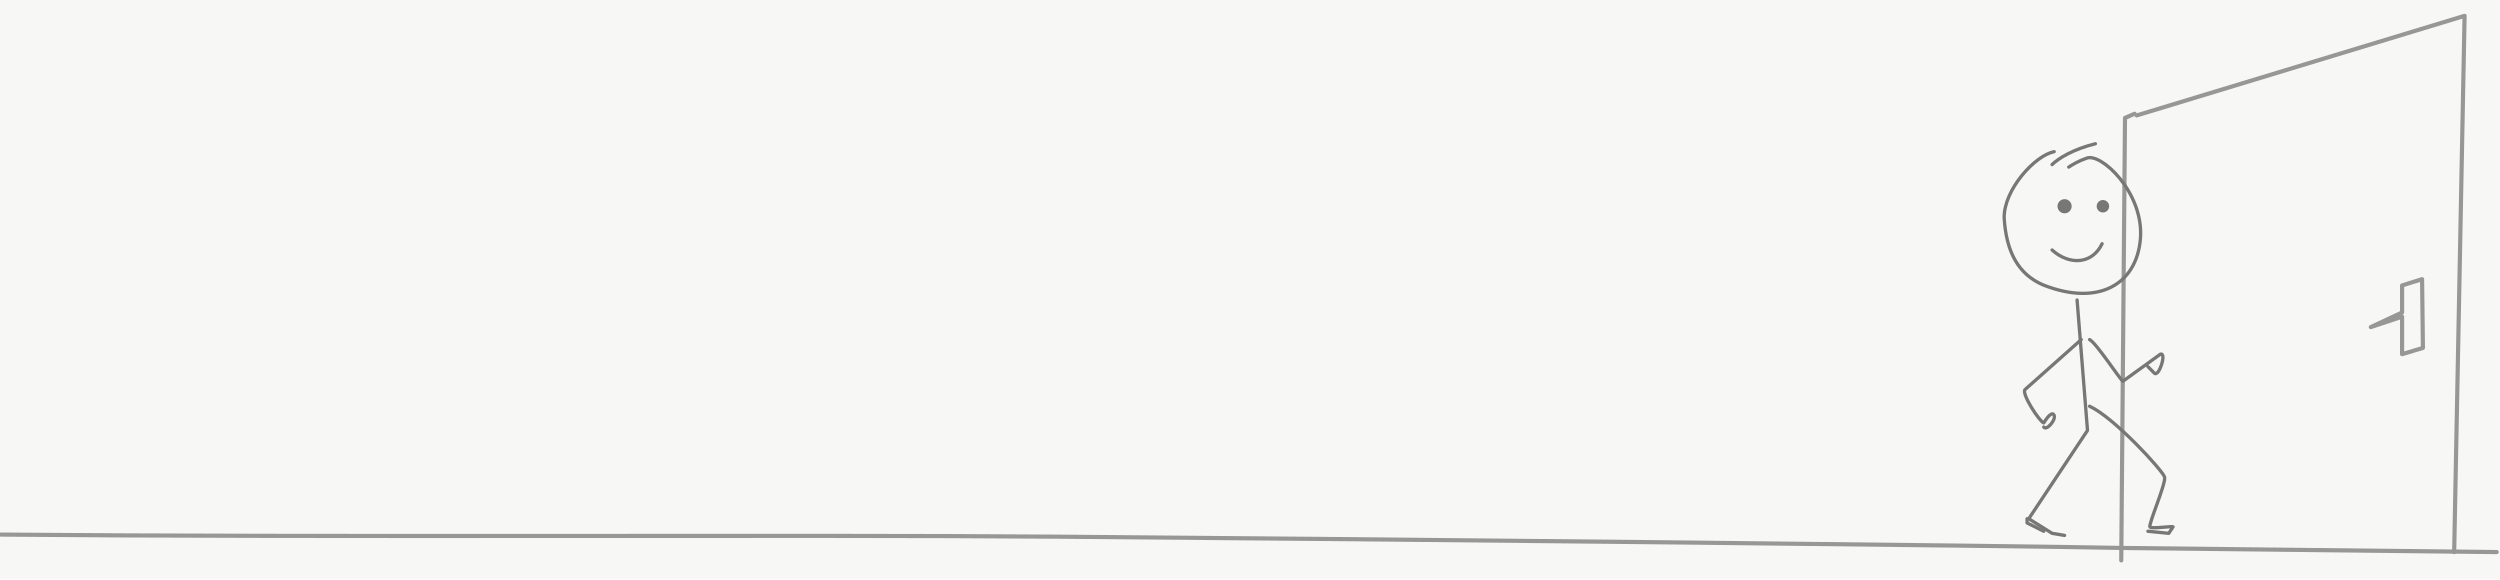
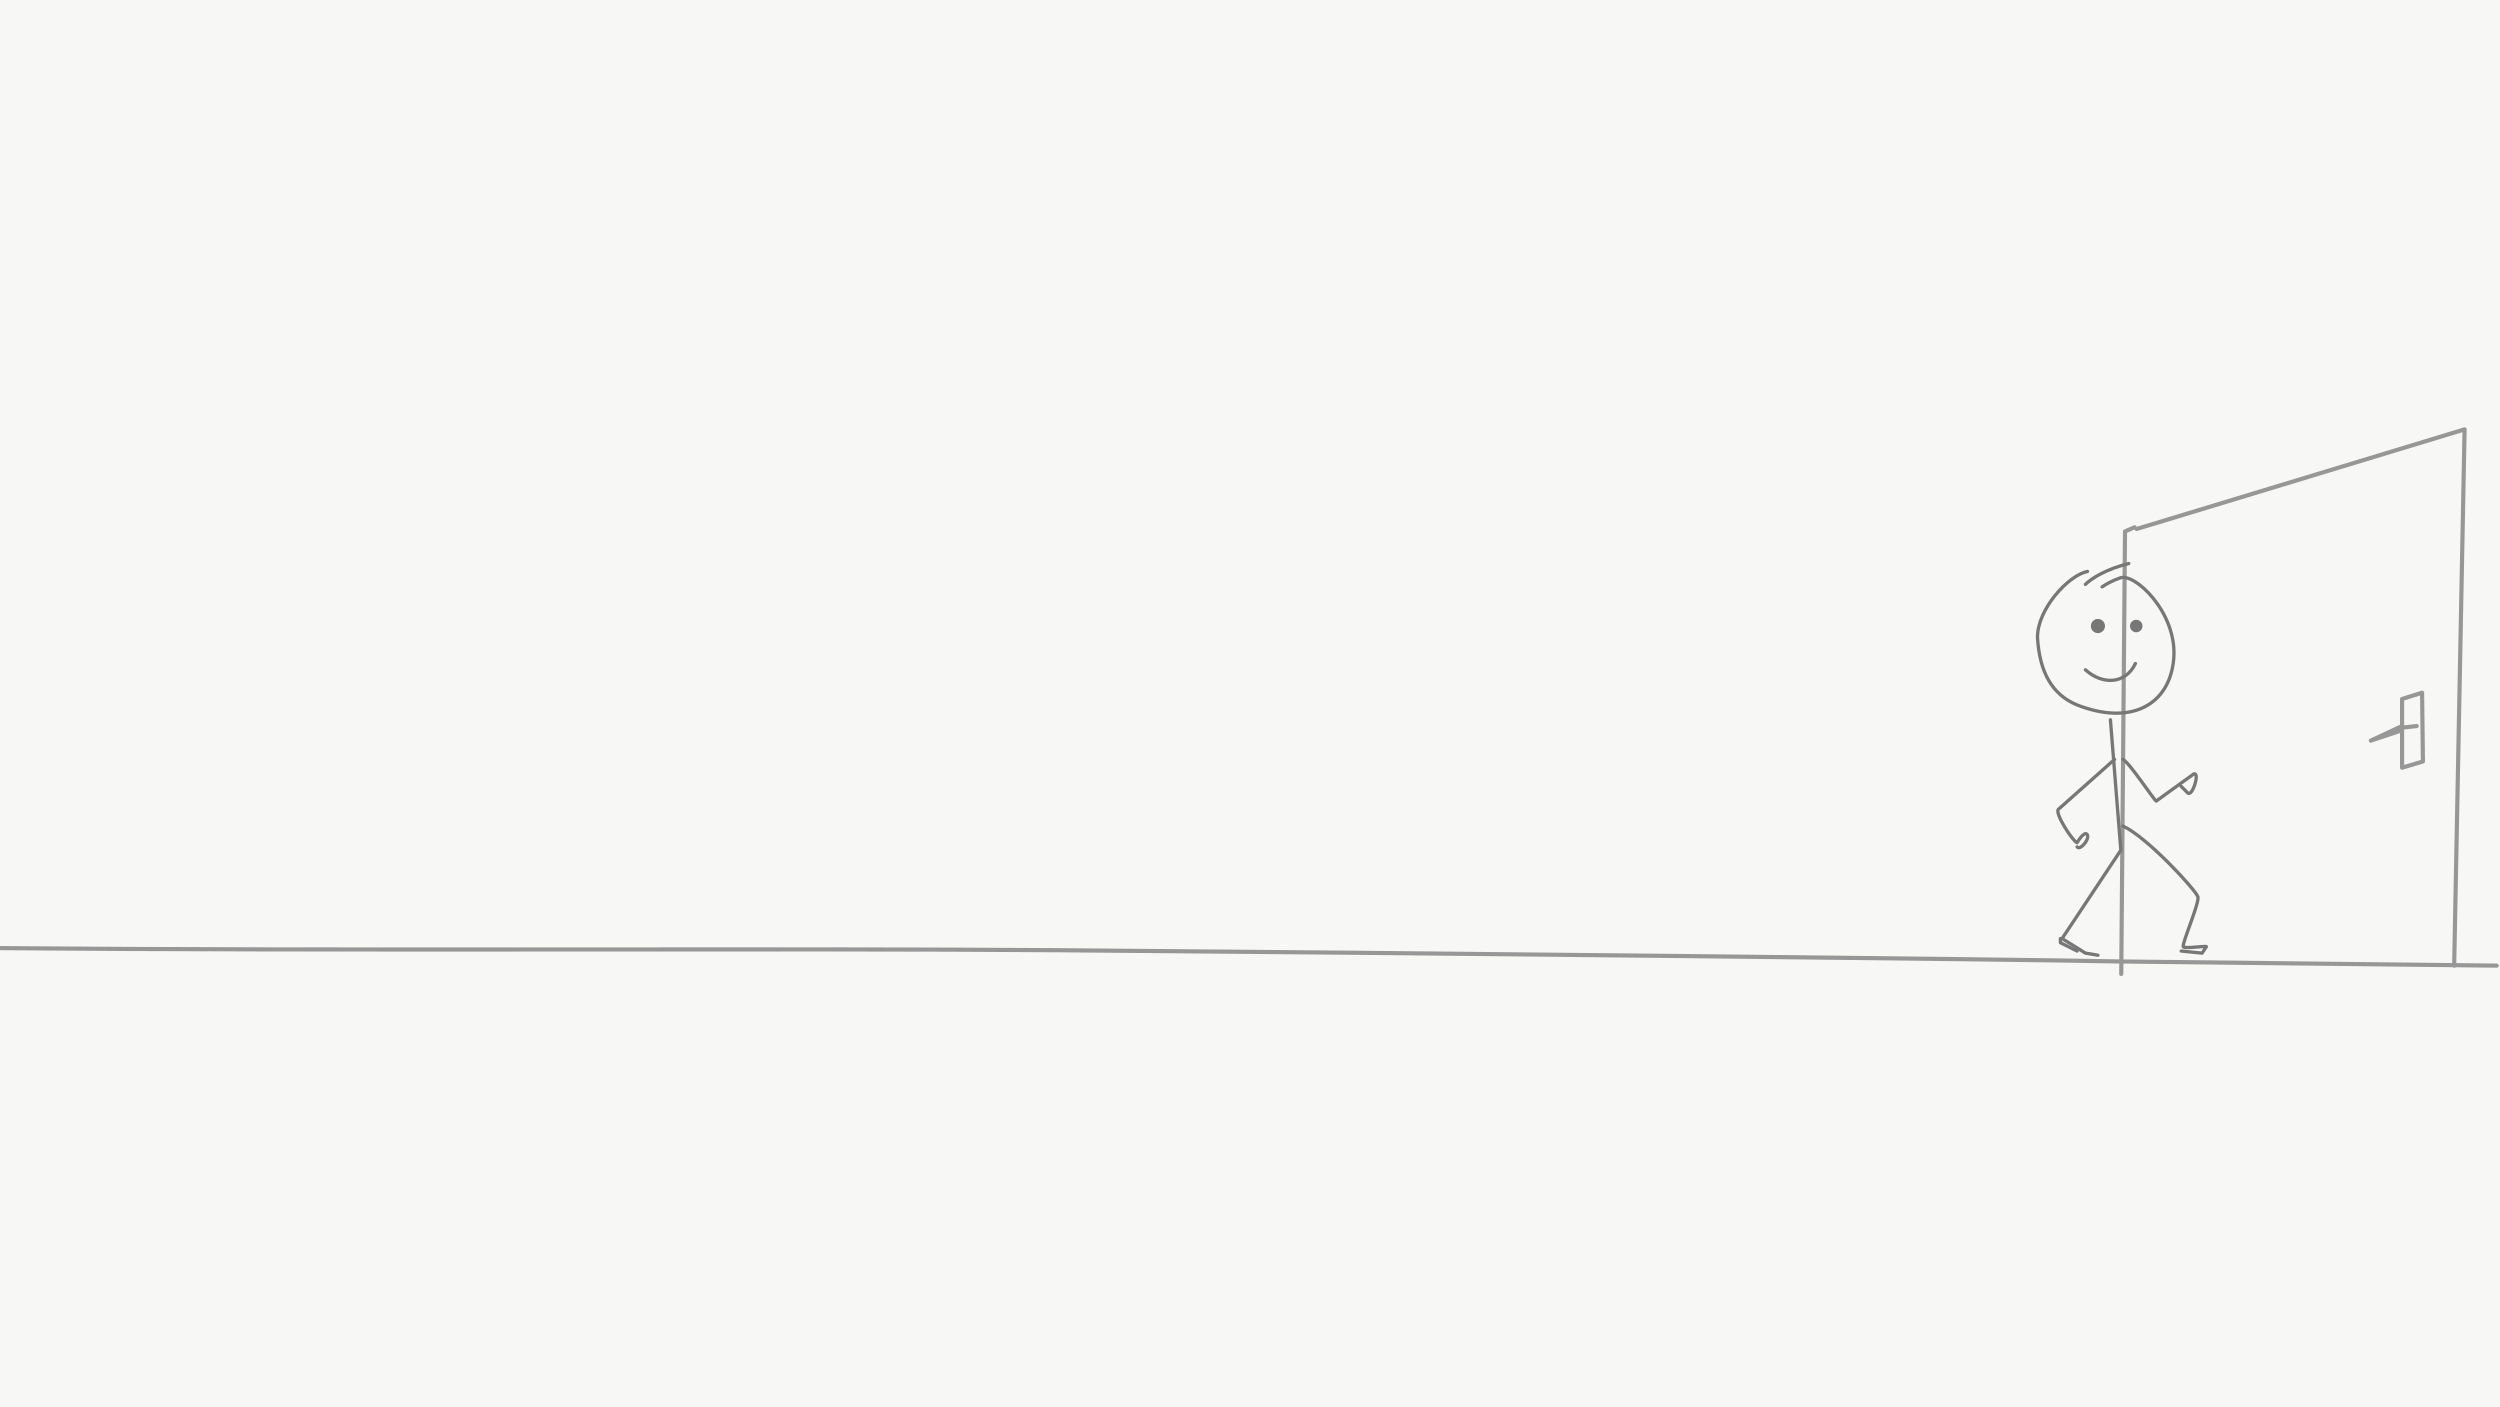
- <svg xmlns="http://www.w3.org/2000/svg" viewBox="0 0 600 139">
+ <svg xmlns="http://www.w3.org/2000/svg" viewBox="0 0 600 139" width="1920" height="1080">
  <style type="text/css">.cls-0 {fill:#EDEDF0;}
.cls-1 {fill:none;stroke:#979797;stroke-linecap:round;stroke-linejoin:round;}
.cls-2 {fill:none;stroke:#787778;stroke-width:0.8;stroke-linecap:round;stroke-linejoin:round;}
.cls-3 {fill:#787778;}</style>
-   <rect width="600" height="139" fill="#f7f7f6" />
+   <rect x="-2000" y="-2000" width="5000" height="5000" fill="#f7f7f6" />
  <path class="cls-1" d="m0.2 128.3c78 0.7 189.7 0 253.4 0.5 80.5 0.6 232.4 2.2 255 2.7l90.6 1" />
  <path class="cls-1" d="m512.8 27.7 78.7-23.9-2.5 128.7" />
  <path class="cls-1" d="m512.3 27.3-2.3 1-0.9 106.2" />
  <path class="cls-1" d="m576.5 68.5 4.8-1.5 0.2 16.5-5 1.5v-9l-7.5 2.5 7.5-3.5v-6.5z" />
-   <g transform="translate(415 0)">
-     <path class="cls-1" d="m575.5 75.5 4.5-0.5" />
+   <path class="cls-1" d="m575.5 75.5 4.5-0.5" />
+   <g id="stick-near-door" transform="translate(423 1.5)">
    <path class="cls-2" d="m78 36.4c-4.6 0.9-12.1 9.1-12 15.9 0.5 8.3 3.5 13.6 9.4 16.1 13.2 5.2 22.4-0.1 23.3-11.1 0.9-11.1-9.6-20.9-13-19.3-1.8 0.6-3.3 1.5-4.2 2.1" />
    <path class="cls-2" d="m83.5 72 2.5 31.3-14.1 21.2 5.6 3.5 3 0.5" />
    <path class="cls-2" d="m84.5 81.5-13.5 12c-0.9 1 3.5 7.7 4.5 8 0 0 1.7-2.9 2.4-2 0.8 1-1.7 4-2.4 3" />
    <path class="cls-2" d="m86.5 81.5c1.6 0.8 7.4 9.7 8 10l9-6.5c1.6-0.5-0.4 5.8-1.5 4.5l-1.5-1.5" />
    <path class="cls-2" d="m86.5 97.5c5.9 2.7 17.6 15.5 18 17s-4 11.5-3.5 12 6.1-0.4 5.5 0l-1 1.5-5-0.5" />
    <path class="cls-2" d="m71.5 124.5v1l4 2" />
    <path class="cls-2" d="m77.5 39.5c1.5-1.5 5.1-3.7 10.4-5" />
    <path class="cls-2" d="m77.5 60c4.1 3.7 9.6 3.5 12-1.5" />
    <circle class="cls-3" cx="80.5" cy="49.5" r="1.7" />
    <circle class="cls-3" cx="89.7" cy="49.5" r="1.5" />
  </g>
</svg>
